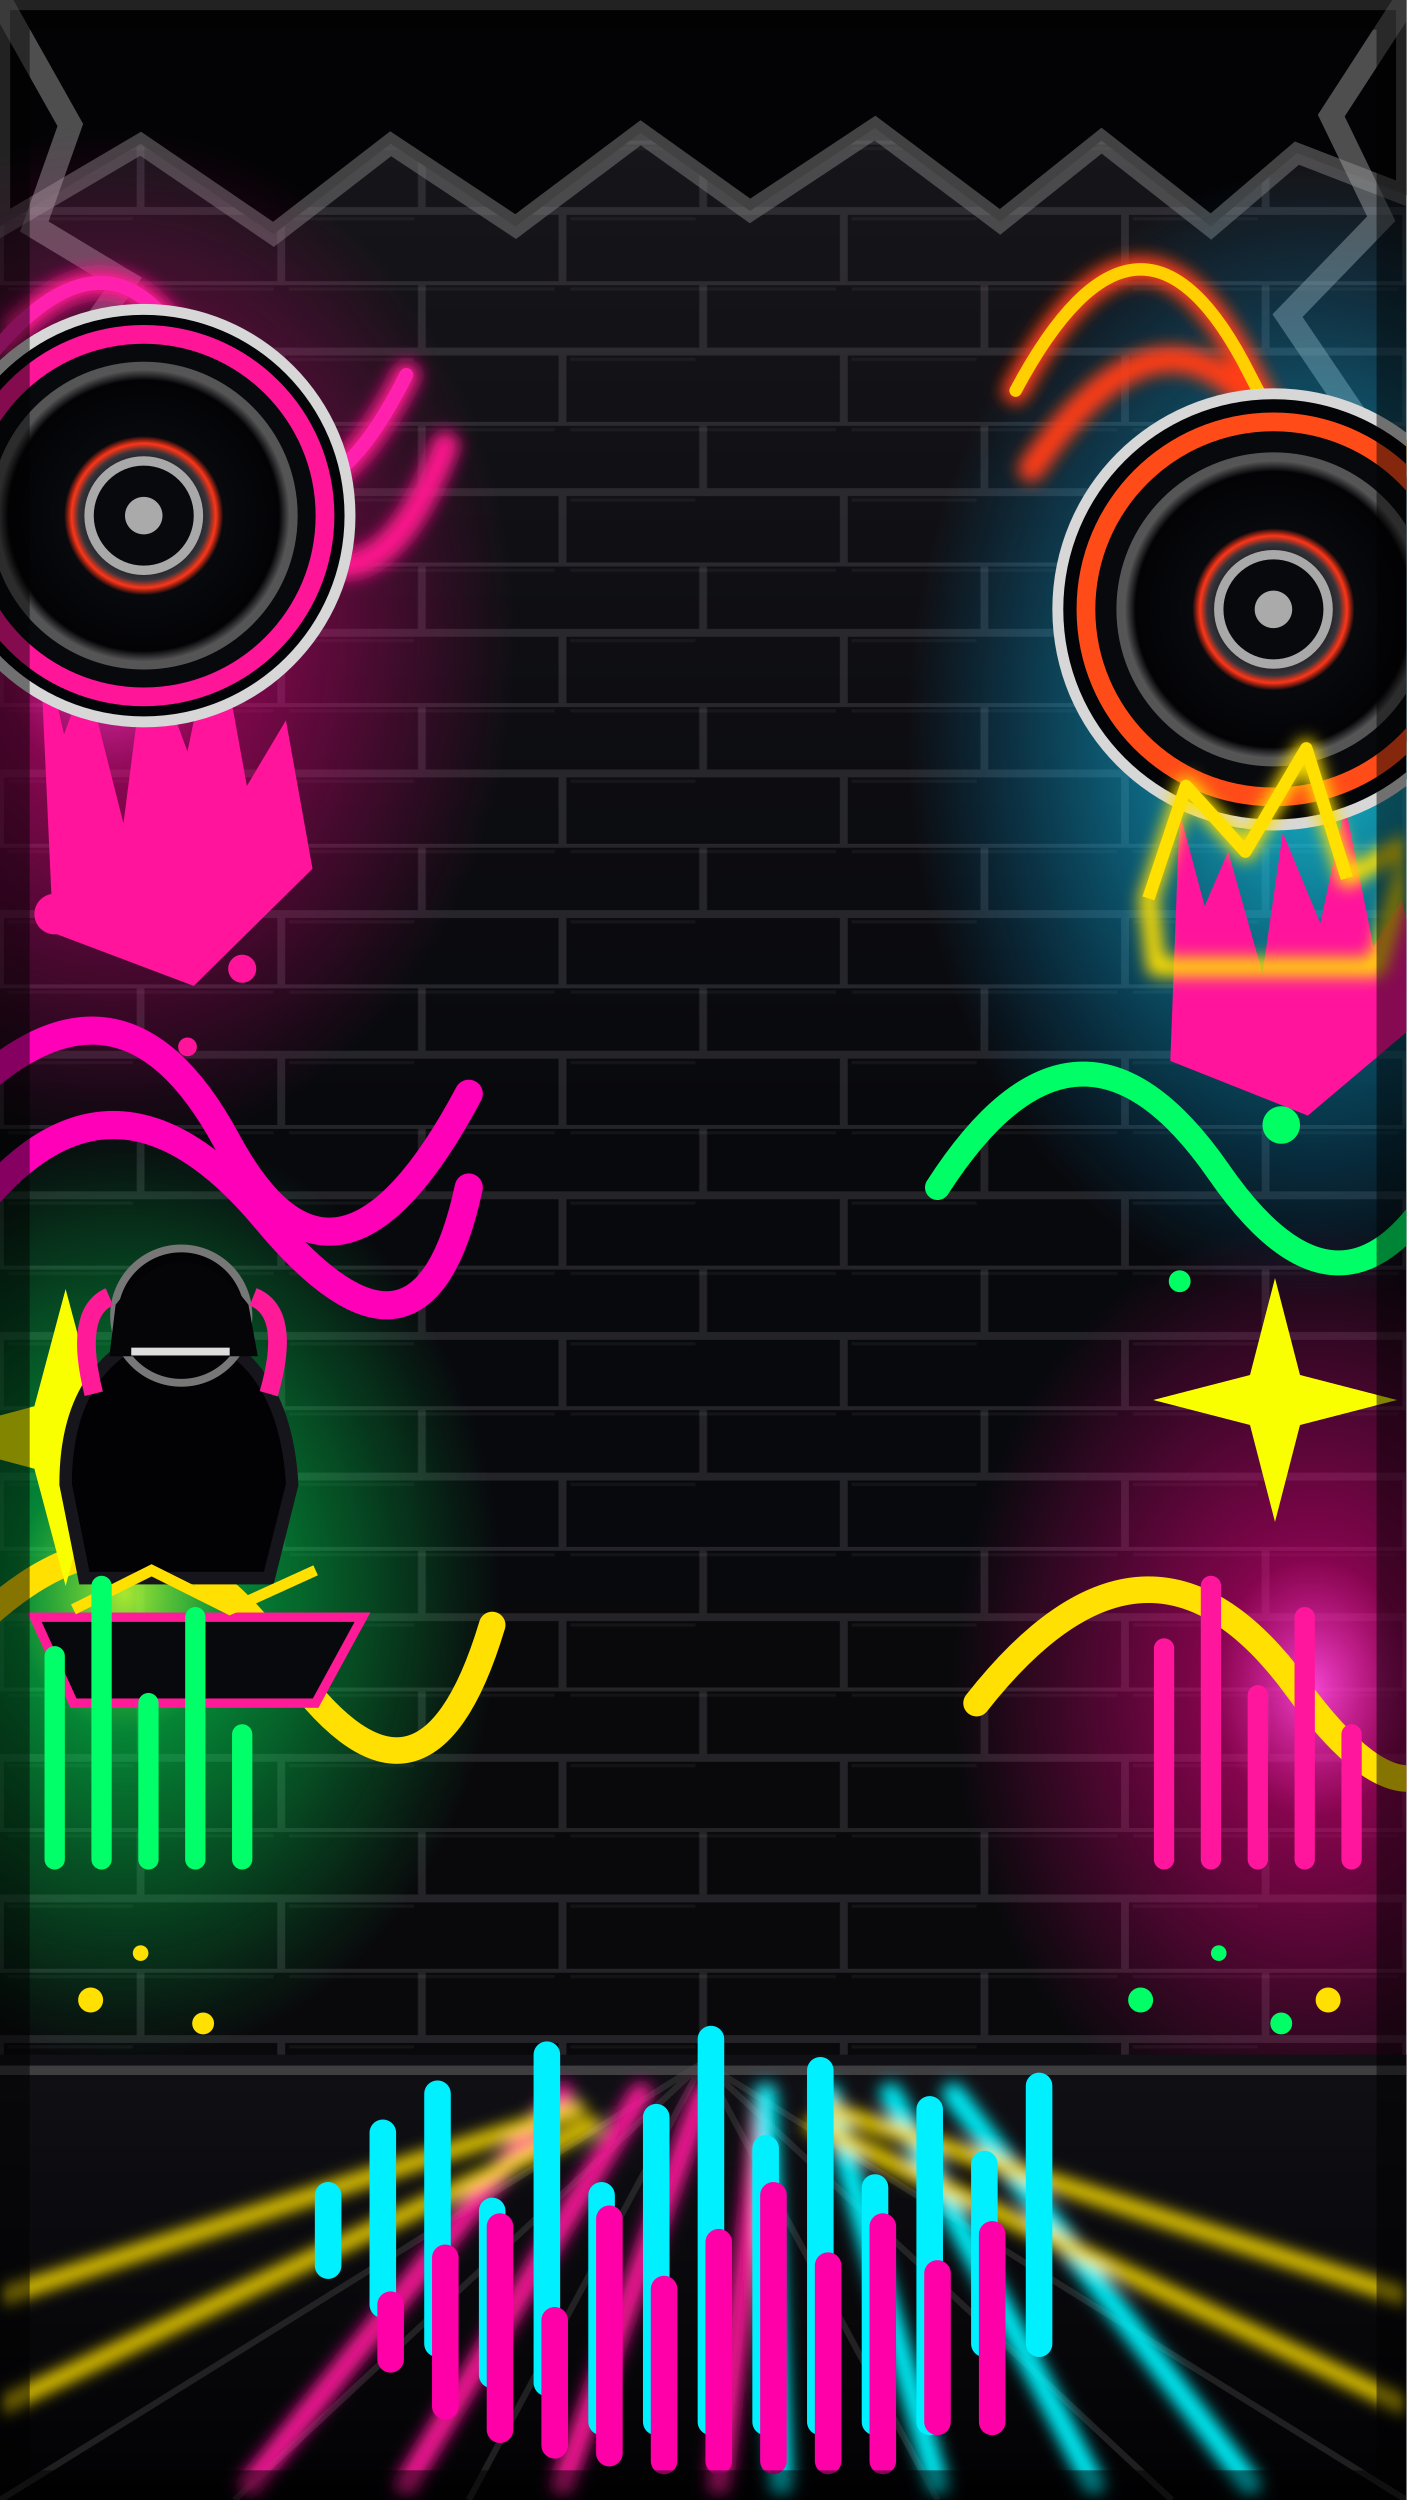
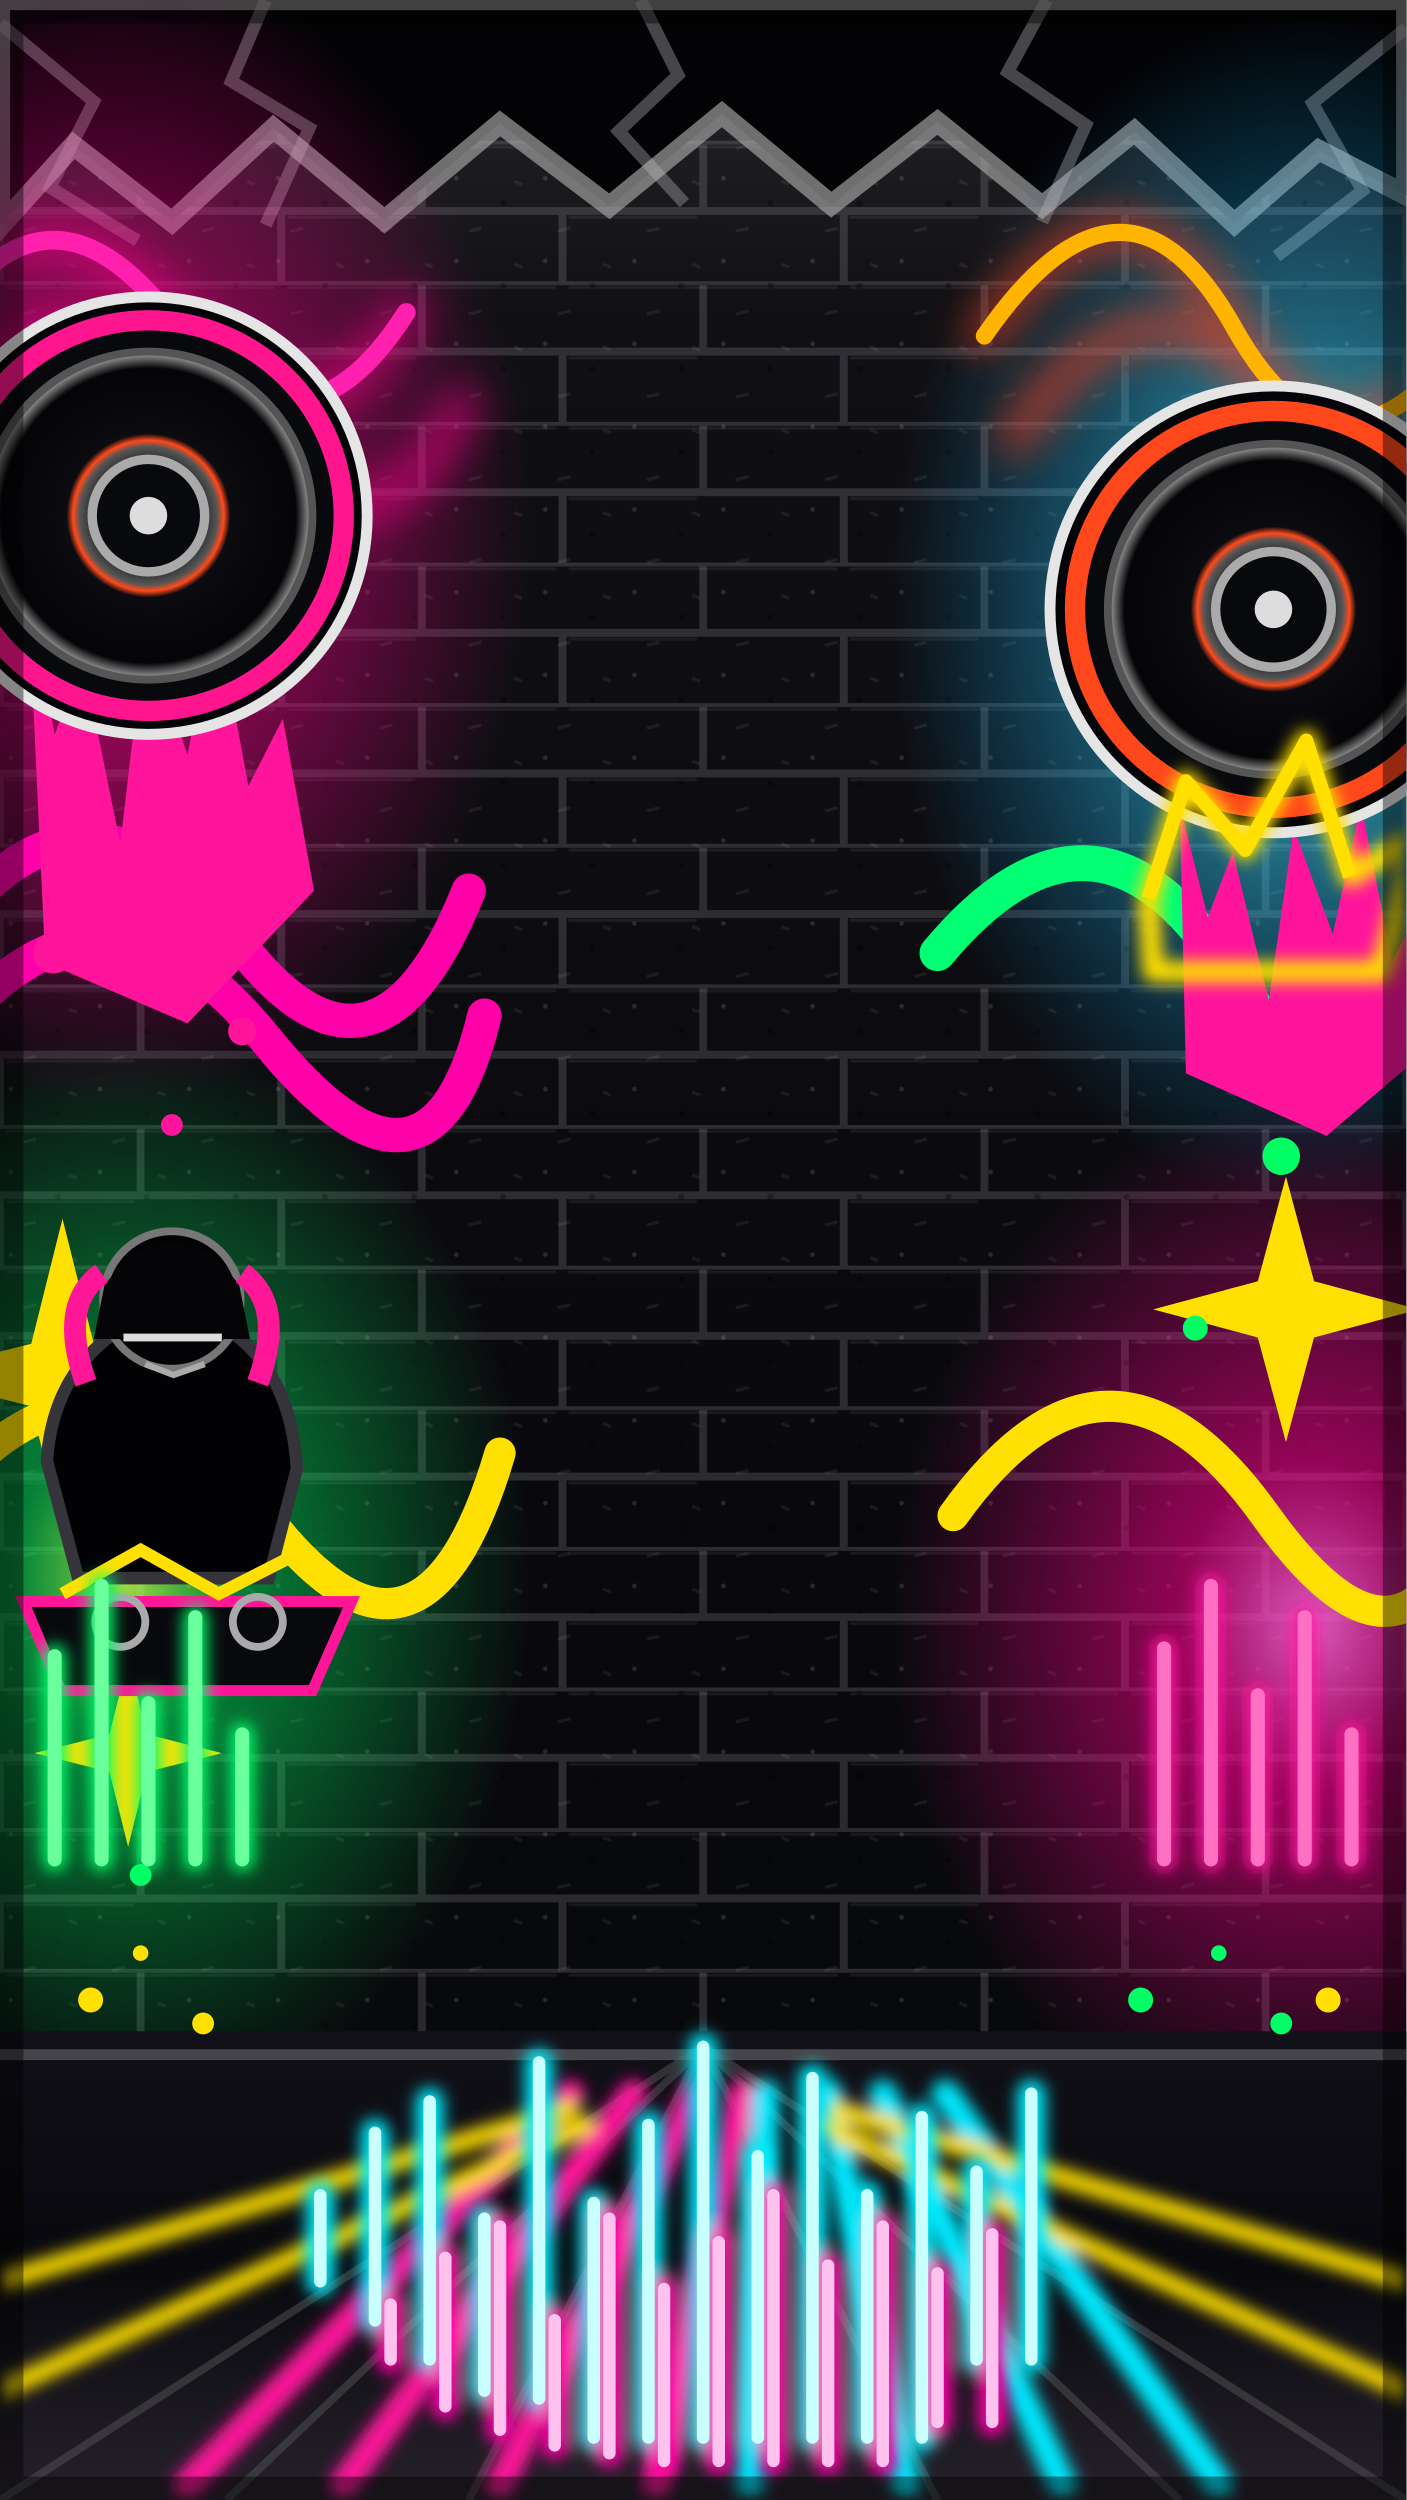
<svg xmlns="http://www.w3.org/2000/svg" viewBox="0 0 900 1600" preserveAspectRatio="xMidYMid slice">
  <defs>
-     <linearGradient id="wall" x2="0" y2="1">
-       <stop stop-color="#18171b" />
-       <stop offset=".45" stop-color="#08090d" />
-       <stop offset=".83" stop-color="#09090c" />
-       <stop offset="1" stop-color="#171018" />
+     <linearGradient id="concrete" x2="0" y2="1">
+       <stop stop-color="#29282b" />
+       <stop offset=".13" stop-color="#101014" />
+       <stop offset=".62" stop-color="#09090d" />
+       <stop offset=".83" stop-color="#08090c" />
+       <stop offset="1" stop-color="#17121b" />
    </linearGradient>
-     <linearGradient id="floor" x2="0" y2="1">
-       <stop stop-color="#101015" />
-       <stop offset="1" stop-color="#020204" />
+     <linearGradient id="wetfloor" x2="0" y2="1">
+       <stop stop-color="#111018" />
+       <stop offset=".5" stop-color="#08080d" />
+       <stop offset="1" stop-color="#26212b" />
    </linearGradient>
+     <linearGradient id="metal" x2="0" y2="1">
+       <stop stop-color="#f4f4f4" />
+       <stop offset=".12" stop-color="#424249" />
+       <stop offset=".35" stop-color="#08090d" />
+       <stop offset=".72" stop-color="#202027" />
+       <stop offset="1" stop-color="#777" />
+     </linearGradient>
+     <radialGradient id="woofer">
+       <stop stop-color="#c5c6ca" />
+       <stop offset=".06" stop-color="#4d4d52" />
+       <stop offset=".14" stop-color="#090a0d" />
+       <stop offset=".32" stop-color="#202127" />
+       <stop offset=".42" stop-color="#555" />
+       <stop offset=".46" stop-color="#ff4a1b" />
+       <stop offset=".5" stop-color="#0b0b10" />
+       <stop offset=".9" stop-color="#050508" />
+       <stop offset="1" stop-color="#aaa" />
+     </radialGradient>
    <radialGradient id="pink">
-       <stop stop-color="#ff47dc" stop-opacity=".95" />
-       <stop offset=".28" stop-color="#ff008d" stop-opacity=".5" />
-       <stop offset="1" stop-color="#ff008d" stop-opacity="0" />
+       <stop stop-color="#ff6bdc" stop-opacity=".85" />
+       <stop offset=".32" stop-color="#ff008e" stop-opacity=".55" />
+       <stop offset="1" stop-color="#ff008e" stop-opacity="0" />
    </radialGradient>
    <radialGradient id="green">
-       <stop stop-color="#baff36" stop-opacity=".9" />
-       <stop offset=".3" stop-color="#00ff5e" stop-opacity=".5" />
-       <stop offset="1" stop-color="#00ff5e" stop-opacity="0" />
+       <stop stop-color="#caff48" stop-opacity=".85" />
+       <stop offset=".28" stop-color="#00ff63" stop-opacity=".48" />
+       <stop offset="1" stop-color="#00ff63" stop-opacity="0" />
    </radialGradient>
-     <radialGradient id="blue">
-       <stop stop-color="#19eaff" stop-opacity=".8" />
+     <radialGradient id="cyan">
+       <stop stop-color="#62f5ff" stop-opacity=".8" />
      <stop offset="1" stop-color="#00aaff" stop-opacity="0" />
    </radialGradient>
-     <radialGradient id="speaker">
-       <stop stop-color="#c5c6ca" />
-       <stop offset=".1" stop-color="#111217" />
-       <stop offset=".28" stop-color="#050508" />
-       <stop offset=".43" stop-color="#34343a" />
-       <stop offset=".48" stop-color="#ff3517" />
-       <stop offset=".53" stop-color="#08090d" />
-       <stop offset=".9" stop-color="#030306" />
-       <stop offset="1" stop-color="#777" />
-     </radialGradient>
    <pattern id="brick" width="180" height="90" patternUnits="userSpaceOnUse">
-       <path d="M0 0H180M0 45H180M90 0V45M0 45V90M180 45V90" fill="none" stroke="#85818b" stroke-opacity=".22" stroke-width="5" />
-       <path d="M5 5H175M5 50H85" stroke="#fff" stroke-opacity=".045" stroke-width="2" />
+       <path d="M0 0H180M0 45H180M90 0V45M0 45V90M180 45V90" fill="none" stroke="#a5a0a9" stroke-opacity=".22" stroke-width="5" />
+       <path d="M4 4H176M4 49H86" stroke="#fff" stroke-opacity=".07" stroke-width="2" />
    </pattern>
-     <filter id="glow" x="-80%" y="-80%" width="260%" height="260%">
+     <pattern id="grit" width="57" height="53" patternUnits="userSpaceOnUse">
+       <circle cx="7" cy="8" r="1.5" fill="#fff" opacity=".16" />
+       <circle cx="37" cy="24" r="2" fill="#000" opacity=".4" />
+       <path d="M15 42l8-2m21-30l5 2" stroke="#fff" stroke-opacity=".09" stroke-width="2" />
+     </pattern>
+     <filter id="neon" x="-80%" y="-80%" width="260%" height="260%">
      <feGaussianBlur stdDeviation="13" />
    </filter>
-     <filter id="soft" x="-50%" y="-50%" width="200%" height="200%">
+     <filter id="glow" x="-60%" y="-60%" width="220%" height="220%">
      <feGaussianBlur stdDeviation="5" />
    </filter>
-     <filter id="shadow" x="-30%" y="-30%" width="160%" height="160%">
-       <feGaussianBlur stdDeviation="18" />
+     <filter id="soft" x="-50%" y="-50%" width="200%" height="200%">
+       <feGaussianBlur stdDeviation="22" />
    </filter>
  </defs>
-   <rect width="900" height="1600" fill="url(#wall)" />
+   <rect width="900" height="1600" fill="url(#concrete)" />
  <rect width="900" height="1450" fill="url(#brick)" />
-   <path d="M0 0H900V125L830 98 775 145 705 90 640 142 560 82 480 135 410 85 330 145 250 92 175 150 90 92 0 145Z" fill="#030305" stroke="#777" stroke-opacity=".55" stroke-width="13" />
-   <path d="M0 0L45 80 22 145 80 180 34 245 95 290 50 350M900 0L852 74 884 140 824 202 870 270 815 334" fill="none" stroke="#aaa" stroke-opacity=".45" stroke-width="15" />
-   <ellipse cx="70" cy="410" rx="260" ry="330" fill="url(#pink)" />
-   <ellipse cx="840" cy="470" rx="260" ry="360" fill="url(#blue)" />
-   <ellipse cx="80" cy="1020" rx="240" ry="300" fill="url(#green)" />
-   <ellipse cx="840" cy="1080" rx="230" ry="300" fill="url(#pink)" />
+   <rect width="900" height="1600" fill="url(#grit)" opacity=".8" />
+   <path d="M0 0H900V125L844 96 790 143 726 84 667 132 600 78 532 131 462 73 390 132 320 79 246 141 175 82 110 142 47 93 0 145Z" fill="#030305" stroke="#aaa" stroke-opacity=".65" stroke-width="13" />
+   <path d="M0 15l60 50-28 55 56 34M170 0l-22 52 50 30-28 62M410 0l24 48-38 36 42 46M670 0l-25 46 50 34-28 62M900 18l-60 48 32 56-55 42" fill="none" stroke="#c6c1c6" stroke-opacity=".35" stroke-width="8" />
+   <ellipse cx="70" cy="340" rx="270" ry="370" fill="url(#pink)" />
+   <ellipse cx="840" cy="390" rx="270" ry="380" fill="url(#cyan)" />
+   <ellipse cx="80" cy="1010" rx="260" ry="350" fill="url(#green)" />
+   <ellipse cx="840" cy="1040" rx="270" ry="340" fill="url(#pink)" />
  <g fill="none" stroke-linecap="round" stroke-linejoin="round">
-     <path d="M-30 260Q70 110 130 245T260 240M-25 310Q70 170 150 300T285 285" stroke="#ff168e" stroke-width="18" filter="url(#soft)" />
-     <path d="M-30 260Q70 110 130 245T260 240" stroke="#ff20ae" stroke-width="9" />
-     <path d="M650 250Q730 100 800 240T940 220M660 300Q755 160 830 300T950 280" stroke="#ff3d12" stroke-width="17" filter="url(#soft)" />
-     <path d="M650 250Q730 100 800 240T940 220" stroke="#ffcf00" stroke-width="8" />
-     <path d="M-30 710Q75 600 145 730T300 700M-20 780Q70 660 170 780T300 760" stroke="#ff00b8" stroke-width="18" />
-     <path d="M600 760Q690 620 780 750T940 720" stroke="#00ff67" stroke-width="16" />
-     <path d="M-25 1050Q90 930 180 1060T315 1040M625 1090Q735 950 830 1080T950 1050" stroke="#ffe000" stroke-width="17" />
+     <path d="M-40 210Q30 100 110 205T260 200M-35 270Q45 155 140 270T295 260" stroke="#ff008d" stroke-width="26" opacity=".55" filter="url(#neon)" />
+     <path d="M-40 210Q30 100 110 205T260 200" stroke="#ff20ae" stroke-width="12" />
+     <path d="M630 215Q720 85 790 210T950 200M650 280Q740 145 830 270T960 255" stroke="#ff3a12" stroke-width="24" opacity=".6" filter="url(#neon)" />
+     <path d="M630 215Q720 85 790 210T950 200" stroke="#ffb400" stroke-width="11" />
+     <path d="M-30 590Q60 480 150 600T300 570M-40 670Q65 535 170 665T310 650" stroke="#ff00a8" stroke-width="22" />
+     <path d="M600 610Q700 490 785 620T950 585" stroke="#00ff73" stroke-width="23" />
+     <path d="M-30 950Q70 840 170 970T320 930M610 970Q710 830 810 970T950 930" stroke="#ffe000" stroke-width="20" />
  </g>
-   <g fill="#ff149b">
-     <path d="M25 400l16 70 14-38 24 95 15-116 26 70 18-88 20 110 25-42 17 95-76 75-90-34Z" />
-     <circle cx="35" cy="585" r="13" />
-     <circle cx="155" cy="620" r="9" />
-     <circle cx="120" cy="670" r="6" />
-     <path d="M755 520l16 60 15-35 22 78 13-90 24 58 16-75 18 90 18-30 18 72-78 66-88-35Z" />
+   <g fill="#ff149c">
+     <path d="M18 380l17 90 18-48 24 118 16-136 27 79 18-92 21 112 22-43 20 110-81 85-91-39Z" />
+     <circle cx="34" cy="610" r="13" />
+     <circle cx="155" cy="660" r="9" />
+     <circle cx="110" cy="720" r="7" />
+     <path d="M755 515l18 72 16-42 23 95 16-110 25 68 18-83 20 100 20-38 20 80-82 70-90-40Z" />
  </g>
-   <g fill="#faff00">
-     <path d="M22 900l20-75 20 75 75 20-75 20-20 75-20-75-75-20Z" />
-     <path d="M800 880l16-62 16 62 62 16-62 16-16 62-16-62-62-16Z" />
+   <g fill="#ffe000">
+     <path d="M20 860l20-80 20 80 80 20-80 20-20 80-20-80-80-20Z" />
+     <path d="M805 820l18-67 18 67 67 18-67 18-18 67-18-67-67-18Z" />
+     <path d="M70 1110l12-48 12 48 48 12-48 12-12 48-12-48-48-12Z" />
  </g>
-   <g fill="#00ff63">
-     <circle cx="90" cy="850" r="10" />
-     <circle cx="155" cy="920" r="7" />
-     <circle cx="820" cy="720" r="12" />
-     <circle cx="755" cy="820" r="7" />
+   <g fill="#00ff65">
+     <circle cx="86" cy="820" r="11" />
+     <circle cx="155" cy="900" r="8" />
+     <circle cx="820" cy="740" r="12" />
+     <circle cx="765" cy="850" r="8" />
+     <circle cx="90" cy="1200" r="7" />
  </g>
  <g>
-     <circle cx="92" cy="330" r="132" fill="#030407" stroke="#d7d7d7" stroke-width="7" />
-     <circle cx="92" cy="330" r="116" fill="#08090d" stroke="#ff1598" stroke-width="12" />
-     <circle cx="92" cy="330" r="96" fill="url(#speaker)" stroke="#555" stroke-width="5" />
-     <circle cx="92" cy="330" r="35" fill="#08090d" stroke="#a9a9aa" stroke-width="6" />
-     <circle cx="92" cy="330" r="12" fill="#aaa" />
-     <circle cx="815" cy="390" r="138" fill="#030407" stroke="#d7d7d7" stroke-width="7" />
-     <circle cx="815" cy="390" r="120" fill="#08090d" stroke="#ff4b18" stroke-width="12" />
-     <circle cx="815" cy="390" r="98" fill="url(#speaker)" stroke="#555" stroke-width="5" />
-     <circle cx="815" cy="390" r="35" fill="#08090d" stroke="#a9a9aa" stroke-width="6" />
-     <circle cx="815" cy="390" r="12" fill="#aaa" />
+     <circle cx="95" cy="330" r="140" fill="#030407" stroke="#e5e5e5" stroke-width="7" />
+     <circle cx="95" cy="330" r="125" fill="#08090d" stroke="#ff168e" stroke-width="13" />
+     <circle cx="95" cy="330" r="105" fill="url(#woofer)" stroke="#555" stroke-width="5" />
+     <circle cx="95" cy="330" r="36" fill="#08090d" stroke="#aaa" stroke-width="6" />
+     <circle cx="95" cy="330" r="12" fill="#ddd" />
+     <circle cx="815" cy="390" r="143" fill="#030407" stroke="#e5e5e5" stroke-width="7" />
+     <circle cx="815" cy="390" r="127" fill="#08090d" stroke="#ff471c" stroke-width="13" />
+     <circle cx="815" cy="390" r="106" fill="url(#woofer)" stroke="#555" stroke-width="5" />
+     <circle cx="815" cy="390" r="37" fill="#08090d" stroke="#aaa" stroke-width="6" />
+     <circle cx="815" cy="390" r="12" fill="#ddd" />
  </g>
-   <g transform="translate(22 800)">
-     <path d="M20 150Q20 65 93 48Q160 64 165 150L150 210H32Z" fill="#020205" stroke="#15151b" stroke-width="8" />
-     <circle cx="94" cy="42" r="43" fill="#030306" stroke="#777" stroke-width="5" />
-     <path d="M52 35Q95 -20 137 35L143 68 48 68Z" fill="#050508" />
-     <path d="M48 30Q25 40 38 92M140 30Q165 40 150 92" fill="none" stroke="#ff1a98" stroke-width="12" />
-     <path d="M62 65L125 65" stroke="#ddd" stroke-width="5" />
-     <path d="M0 235L210 235 180 290H25Z" fill="#08090d" stroke="#ff1a98" stroke-width="6" />
-     <path d="M25 230L75 205 125 230 180 205" fill="none" stroke="#ffe000" stroke-width="7" />
+   <g transform="translate(15 790)">
+     <path d="M15 145Q20 70 95 45Q170 65 175 150L157 220H35Z" fill="#020205" stroke="#34343a" stroke-width="8" />
+     <circle cx="95" cy="42" r="44" fill="#030306" stroke="#777" stroke-width="5" />
+     <path d="M52 32Q95 -20 138 32L145 67 45 67Z" fill="#050508" />
+     <path d="M50 25Q22 45 40 95M140 25Q168 45 150 95" fill="none" stroke="#ff1798" stroke-width="14" />
+     <path d="M64 66L127 66" stroke="#ddd" stroke-width="5" />
+     <path d="M78 83l18 7 20-7" fill="none" stroke="#aaa" stroke-width="4" />
+     <path d="M0 235L210 235 185 292H24Z" fill="#08090d" stroke="#ff1598" stroke-width="7" />
+     <path d="M25 230L75 202 125 230 180 202" fill="none" stroke="#ffe000" stroke-width="8" />
+     <circle cx="62" cy="248" r="16" fill="none" stroke="#aaa" stroke-width="5" />
+     <circle cx="150" cy="248" r="16" fill="none" stroke="#aaa" stroke-width="5" />
  </g>
-   <path d="M735 575l24-72 38 42 39-66 26 83 43-25-24 82H740Z" fill="none" stroke="#ffe000" stroke-width="12" stroke-linejoin="round" filter="url(#soft)" />
-   <path d="M735 575l24-72 38 42 39-66 26 83" fill="none" stroke="#ffe000" stroke-width="8" stroke-linejoin="round" />
-   <g stroke-linecap="round" stroke-width="13">
+   <path d="M735 575l24-75 38 44 39-70 28 87 44-27-24 88H738Z" fill="none" stroke="#ffe000" stroke-width="14" stroke-linejoin="round" filter="url(#glow)" />
+   <path d="M735 575l24-75 38 44 39-70 28 87" fill="none" stroke="#ffe000" stroke-width="9" stroke-linejoin="round" />
+   <g stroke-linecap="round" stroke-width="15" filter="url(#glow)">
    <path d="M35 1190V1060M65 1190V1015M95 1190V1090M125 1190V1035M155 1190V1110" stroke="#00ff69" />
    <path d="M745 1190V1055M775 1190V1015M805 1190V1085M835 1190V1035M865 1190V1110" stroke="#ff169d" />
  </g>
-   <path d="M0 1315L900 1315V1600H0Z" fill="url(#floor)" />
-   <path d="M0 1325H900" stroke="#aaa" stroke-opacity=".3" stroke-width="6" />
-   <path d="M450 1320L0 1600M450 1320L150 1600M450 1320L300 1600M450 1320L600 1600M450 1320L750 1600M450 1320L900 1600" stroke="#555" stroke-opacity=".35" stroke-width="4" />
-   <g fill="none" stroke-linecap="round" filter="url(#soft)">
-     <path d="M160 1590L360 1340M260 1590L410 1340M360 1590L450 1340M460 1590L490 1340" stroke="#ff149b" stroke-width="14" />
-     <path d="M500 1590L490 1340M600 1590L530 1340M700 1590L570 1340M800 1590L610 1340" stroke="#00f5ff" stroke-width="14" />
-     <path d="M0 1540L380 1360M0 1470L370 1350M900 1540L520 1360M900 1470L530 1350" stroke="#ffe000" stroke-width="10" />
+   <g stroke-linecap="round" stroke-width="9">
+     <path d="M35 1190V1060M65 1190V1015M95 1190V1090M125 1190V1035M155 1190V1110" stroke="#69ff9c" />
+     <path d="M745 1190V1055M775 1190V1015M805 1190V1085M835 1190V1035M865 1190V1110" stroke="#ff70c2" />
  </g>
-   <g stroke-linecap="round" stroke-width="17">
-     <path d="M210 1450v-45m35 70v-110m35 135v-160m35 180v-105m35 110v-210m35 235v-145m35 145v-195m35 195v-245m35 245v-175m35 175v-225m35 225v-150m35 150v-200m35 150v-115m35 115v-165" stroke="#00f0ff" />
+   <path d="M0 1300L900 1300V1600H0Z" fill="url(#wetfloor)" />
+   <path d="M0 1315H900" stroke="#aaa" stroke-opacity=".35" stroke-width="7" />
+   <path d="M450 1310L0 1600M450 1310L145 1600M450 1310L300 1600M450 1310L600 1600M450 1310L755 1600M450 1310L900 1600" stroke="#555" stroke-opacity=".5" stroke-width="5" />
+   <g fill="none" stroke-linecap="round" filter="url(#glow)">
+     <path d="M120 1590L365 1340M220 1590L405 1340M320 1590L445 1340M420 1590L475 1340" stroke="#ff149b" stroke-width="18" />
+     <path d="M480 1590L490 1340M580 1590L530 1340M680 1590L565 1340M780 1590L605 1340" stroke="#00eaff" stroke-width="18" />
+     <path d="M0 1530L375 1360M0 1460L365 1350M900 1530L525 1360M900 1460L535 1350" stroke="#ffe000" stroke-width="12" />
+   </g>
+   <g stroke-linecap="round" stroke-width="18" filter="url(#glow)">
+     <path d="M205 1460v-55m35 80v-120m35 145v-165m35 185v-110m35 115v-215m35 240v-150m35 150v-200m35 200v-250m35 250v-180m35 180v-230m35 230v-155m35 155v-205m35 155v-120m35 120v-170" stroke="#00efff" />
    <path d="M250 1510v-35m35 65v-95m35 110v-130m35 140v-80m35 85v-150m35 155v-110m35 110v-140m35 140v-170m35 170v-125m35 125v-150m35 125v-95m35 95v-120" stroke="#ff00a8" />
+   </g>
+   <g stroke-linecap="round" stroke-width="8">
+     <path d="M205 1460v-55m35 80v-120m35 145v-165m35 185v-110m35 115v-215m35 240v-150m35 150v-200m35 200v-250m35 250v-180m35 180v-230m35 230v-155m35 155v-205m35 155v-120m35 120v-170" stroke="#c9ffff" />
+     <path d="M250 1510v-35m35 65v-95m35 110v-130m35 140v-80m35 85v-150m35 155v-110m35 110v-140m35 140v-170m35 170v-125m35 125v-150m35 125v-95m35 95v-120" stroke="#ffc2ef" />
  </g>
  <g fill="#ffe000">
    <circle cx="58" cy="1280" r="8" />
    <circle cx="90" cy="1250" r="5" />
    <circle cx="130" cy="1295" r="7" />
    <circle cx="850" cy="1280" r="8" />
  </g>
  <g fill="#00ff66">
    <circle cx="730" cy="1280" r="8" />
    <circle cx="780" cy="1250" r="5" />
    <circle cx="820" cy="1295" r="7" />
  </g>
-   <rect width="900" height="1600" fill="none" stroke="#000" stroke-width="38" opacity=".48" />
+   <rect width="900" height="1600" fill="none" stroke="#000" stroke-width="30" opacity=".42" />
</svg>
